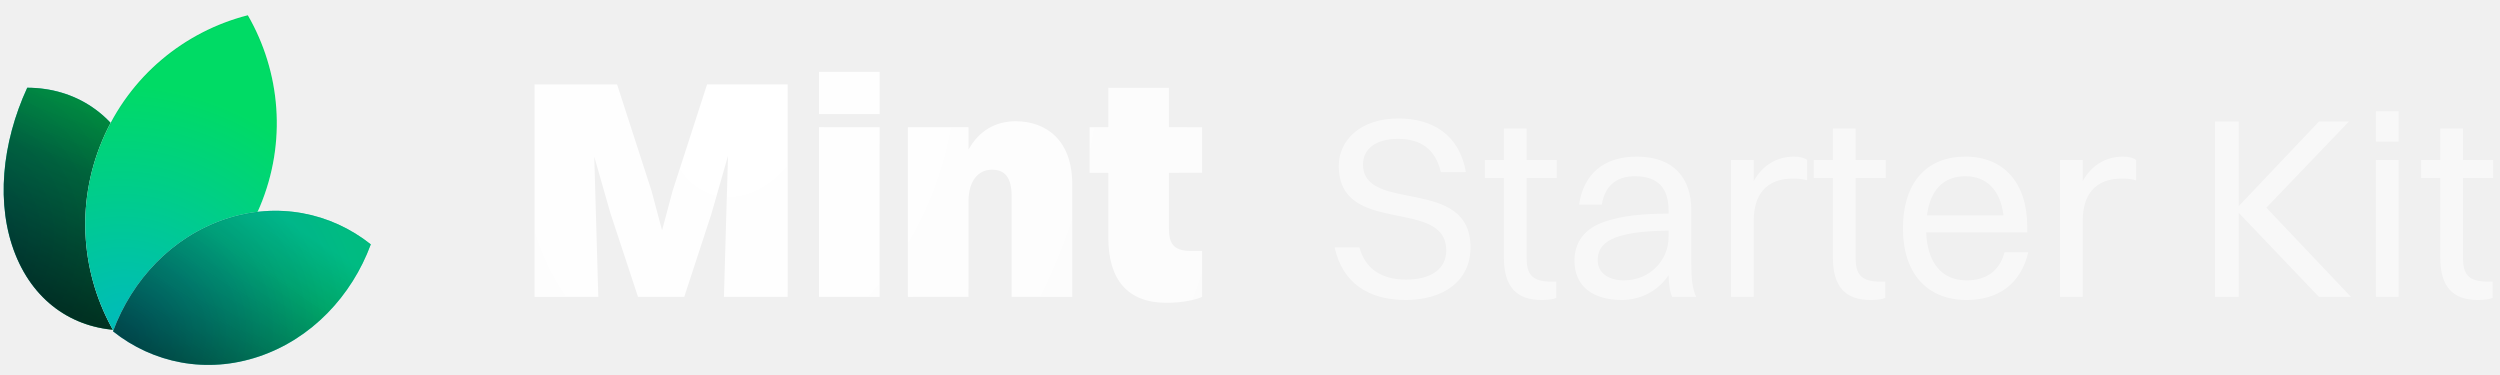
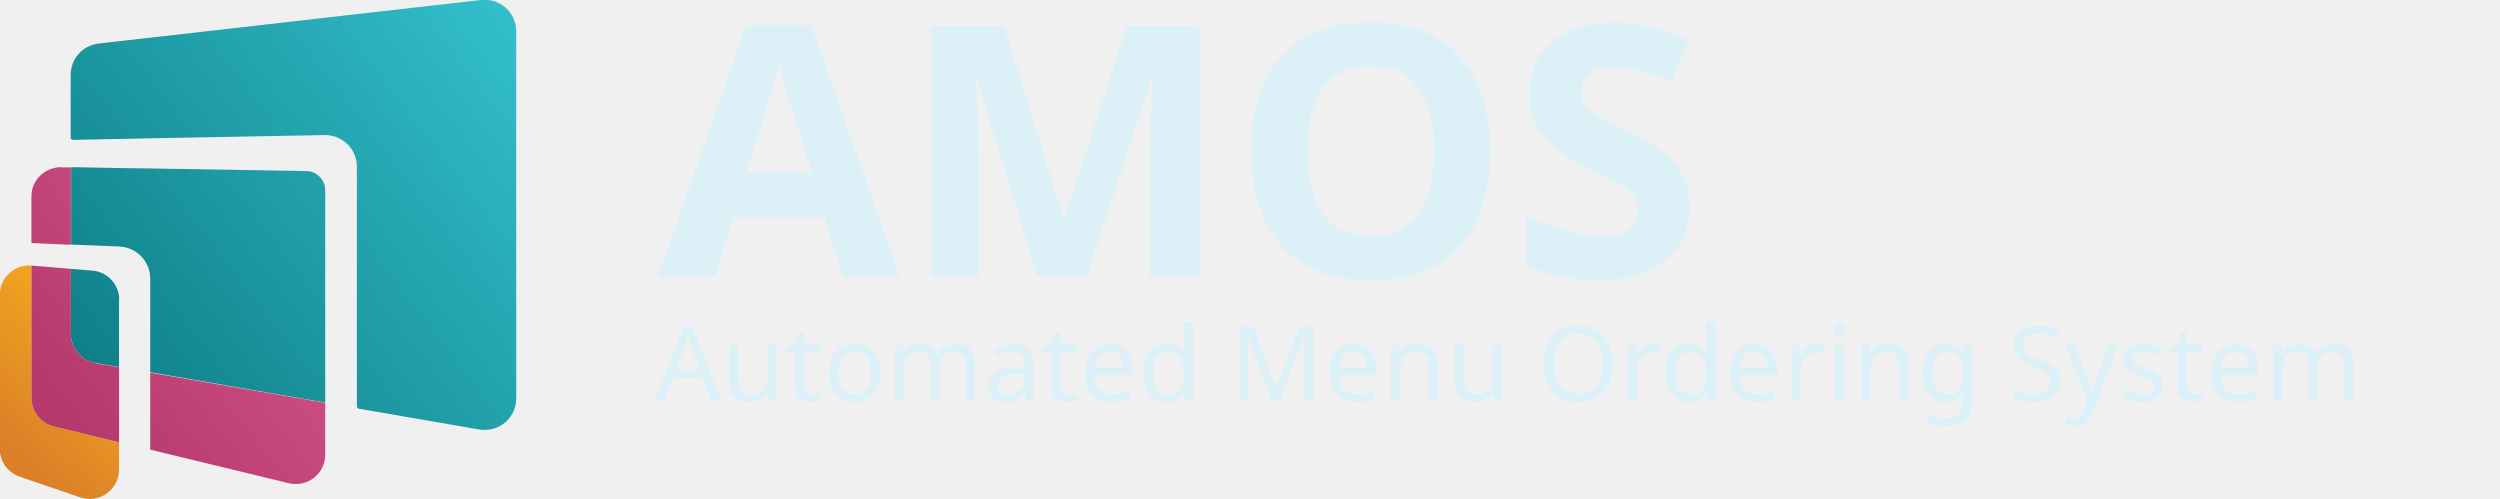
- <svg xmlns="http://www.w3.org/2000/svg" width="160" height="24" viewBox="0 0 160 24" fill="none">
-   <path d="M7.953 21.139C4.896 21.13 2.255 19.458 0.987 16.29C-0.28 13.121 0.109 9.163 1.744 5.615C4.801 5.624 7.442 7.296 8.71 10.465C9.977 13.633 9.588 17.591 7.953 21.139Z" fill="white" />
-   <path d="M7.953 21.139C4.896 21.13 2.255 19.458 0.987 16.29C-0.28 13.121 0.109 9.163 1.744 5.615C4.801 5.624 7.442 7.296 8.71 10.465C9.977 13.633 9.588 17.591 7.953 21.139Z" fill="url(#paint0_radial_115_109)" />
-   <path d="M7.953 21.139C4.896 21.13 2.255 19.458 0.987 16.29C-0.28 13.121 0.109 9.163 1.744 5.615C4.801 5.624 7.442 7.296 8.71 10.465C9.977 13.633 9.588 17.591 7.953 21.139Z" fill="black" fill-opacity="0.5" style="mix-blend-mode:hard-light" />
-   <path d="M7.953 21.139C4.896 21.13 2.255 19.458 0.987 16.29C-0.28 13.121 0.109 9.163 1.744 5.615C4.801 5.624 7.442 7.296 8.71 10.465C9.977 13.633 9.588 17.591 7.953 21.139Z" fill="url(#paint1_linear_115_109)" fill-opacity="0.5" style="mix-blend-mode:hard-light" />
-   <path d="M7.935 21.111C4.897 21.096 2.274 19.431 1.013 16.279C-0.248 13.124 0.136 9.182 1.762 5.643C4.8 5.659 7.423 7.324 8.684 10.476C9.945 13.63 9.561 17.572 7.935 21.111Z" stroke="url(#paint2_linear_115_109)" stroke-opacity="0.05" stroke-width="0.056" />
-   <path d="M7.31 21.257C11.354 20.221 14.884 17.375 16.628 13.236C18.373 9.097 17.945 4.587 15.86 0.976C11.816 2.012 8.287 4.858 6.542 8.998C4.797 13.137 5.225 17.646 7.31 21.257Z" fill="white" />
-   <path d="M7.31 21.257C11.354 20.221 14.884 17.375 16.628 13.236C18.373 9.097 17.945 4.587 15.86 0.976C11.816 2.012 8.287 4.858 6.542 8.998C4.797 13.137 5.225 17.646 7.31 21.257Z" fill="url(#paint3_radial_115_109)" />
-   <path d="M16.602 13.225C14.864 17.349 11.351 20.187 7.324 21.225C5.253 17.624 4.829 13.132 6.568 9.009C8.306 4.885 11.819 2.047 15.846 1.009C17.918 4.61 18.341 9.101 16.602 13.225Z" stroke="url(#paint4_linear_115_109)" stroke-opacity="0.05" stroke-width="0.056" />
-   <path d="M7.234 21.207C9.789 23.237 13.21 23.951 16.577 22.814C19.944 21.677 22.506 18.945 23.73 15.638C21.175 13.608 17.754 12.894 14.387 14.031C11.02 15.168 8.458 17.901 7.234 21.207Z" fill="white" />
-   <path d="M7.234 21.207C9.789 23.237 13.21 23.951 16.577 22.814C19.944 21.677 22.506 18.945 23.73 15.638C21.175 13.608 17.754 12.894 14.387 14.031C11.02 15.168 8.458 17.901 7.234 21.207Z" fill="url(#paint5_radial_115_109)" />
-   <path d="M7.234 21.207C9.789 23.237 13.21 23.951 16.577 22.814C19.944 21.677 22.506 18.945 23.73 15.638C21.175 13.608 17.754 12.894 14.387 14.031C11.02 15.168 8.458 17.901 7.234 21.207Z" fill="black" fill-opacity="0.2" style="mix-blend-mode:hard-light" />
-   <path d="M7.234 21.207C9.789 23.237 13.21 23.951 16.577 22.814C19.944 21.677 22.506 18.945 23.73 15.638C21.175 13.608 17.754 12.894 14.387 14.031C11.02 15.168 8.458 17.901 7.234 21.207Z" fill="url(#paint6_linear_115_109)" fill-opacity="0.5" style="mix-blend-mode:hard-light" />
-   <path d="M16.568 22.787C13.218 23.918 9.814 23.212 7.267 21.198C8.492 17.907 11.044 15.189 14.396 14.058C17.747 12.927 21.15 13.633 23.697 15.648C22.472 18.938 19.92 21.656 16.568 22.787Z" stroke="url(#paint7_linear_115_109)" stroke-opacity="0.05" stroke-width="0.056" />
-   <path d="M34.212 19V5.4H39.492L41.692 12.2L42.372 14.74L43.052 12.2L45.252 5.4H50.412V19H46.332L46.592 9.98L45.532 13.68L43.792 19H40.832L39.052 13.6L38.032 10.02L38.292 19H34.212ZM52.416 7.3V4.6H56.295V7.3H52.416ZM52.416 19V8.14H56.295V19H52.416ZM58.104 19V8.14H61.984V9.58C62.664 8.34 63.744 7.76 65.004 7.76C66.964 7.76 68.624 8.98 68.624 11.78V19H64.744V12.56C64.744 11.34 64.304 10.86 63.484 10.86C62.604 10.86 61.984 11.58 61.984 12.88V19H58.104ZM70.933 15.22V11.06H69.733V8.14H70.933V5.62H74.813V8.14H76.933V11.06H74.813V14.6C74.813 15.5 75.033 16.06 76.213 16.06H76.933V19C76.493 19.2 75.673 19.38 74.653 19.38C72.153 19.38 70.933 17.88 70.933 15.22Z" fill="url(#paint8_radial_115_109)" />
-   <path d="M87.232 10.519C87.232 13.687 94.112 11.229 94.112 15.832C94.112 17.994 92.364 19.198 89.971 19.198C87.562 19.198 85.912 18.093 85.417 15.832H87.001C87.364 17.169 88.371 17.895 89.987 17.895C91.671 17.895 92.561 17.152 92.561 16.03C92.561 12.598 85.681 15.155 85.681 10.618C85.681 9.001 87.034 7.582 89.509 7.582C91.671 7.582 93.403 8.621 93.816 11.014H92.215C91.868 9.529 90.912 8.886 89.476 8.886C88.057 8.886 87.232 9.529 87.232 10.519ZM96.25 16.476V11.393H95.029V10.239H96.25V8.226H97.702V10.239H99.632V11.393H97.702V16.476C97.702 17.532 98.015 18.026 99.302 18.026H99.599V19.066C99.434 19.148 99.071 19.198 98.659 19.198C97.025 19.198 96.25 18.323 96.25 16.476ZM102.516 13.093H101.064C101.345 11.162 102.615 10.024 104.76 10.024C107.103 10.024 108.242 11.393 108.242 13.44V16.888C108.242 17.895 108.324 18.521 108.555 19H107.021C106.856 18.654 106.806 18.142 106.79 17.614C106.047 18.72 104.859 19.198 103.803 19.198C101.988 19.198 100.767 18.357 100.767 16.69C100.767 15.486 101.427 14.611 102.714 14.182C103.902 13.786 105.107 13.687 106.79 13.671V13.473C106.79 12.053 106.13 11.278 104.628 11.278C103.374 11.278 102.698 11.971 102.516 13.093ZM102.252 16.657C102.252 17.465 102.929 17.944 103.952 17.944C105.569 17.944 106.79 16.674 106.79 15.172V14.759C103.061 14.793 102.252 15.585 102.252 16.657ZM110.787 19V10.239H112.239V11.591C112.833 10.519 113.774 10.024 114.83 10.024C115.176 10.024 115.49 10.107 115.655 10.239V11.542C115.407 11.46 115.094 11.427 114.747 11.427C112.998 11.427 112.239 12.515 112.239 14.1V19H110.787ZM117.305 16.476V11.393H116.084V10.239H117.305V8.226H118.757V10.239H120.688V11.393H118.757V16.476C118.757 17.532 119.071 18.026 120.358 18.026H120.655V19.066C120.49 19.148 120.127 19.198 119.714 19.198C118.081 19.198 117.305 18.323 117.305 16.476ZM129.809 16.145C129.33 18.192 127.862 19.198 125.865 19.198C123.324 19.198 121.79 17.482 121.79 14.627C121.79 11.658 123.324 10.024 125.783 10.024C128.258 10.024 129.743 11.723 129.743 14.512V14.875H123.275C123.357 16.838 124.281 17.944 125.865 17.944C127.103 17.944 127.977 17.35 128.291 16.145H129.809ZM125.783 11.278C124.38 11.278 123.539 12.152 123.324 13.786H128.225C128.027 12.169 127.152 11.278 125.783 11.278ZM131.843 19V10.239H133.295V11.591C133.889 10.519 134.829 10.024 135.885 10.024C136.232 10.024 136.545 10.107 136.71 10.239V11.542C136.463 11.46 136.149 11.427 135.803 11.427C134.054 11.427 133.295 12.515 133.295 14.1V19H131.843ZM141.763 19V7.78H143.281V13.192L148.413 7.78H150.327L145.047 13.291L150.459 19H148.413L143.281 13.621V19H141.763ZM152.06 9.067V7.12H153.512V9.067H152.06ZM152.06 19V10.239H153.512V19H152.06ZM156.178 16.476V11.393H154.957V10.239H156.178V8.226H157.63V10.239H159.56V11.393H157.63V16.476C157.63 17.532 157.943 18.026 159.23 18.026H159.527V19.066C159.362 19.148 158.999 19.198 158.587 19.198C156.953 19.198 156.178 18.323 156.178 16.476Z" fill="white" fill-opacity="0.55" />
+ <svg xmlns="http://www.w3.org/2000/svg" id="Layer_1" data-name="Layer 1" viewBox="0 0 115.31 23.01">
  <defs>
-     <radialGradient id="paint0_radial_115_109" cx="0" cy="0" r="1" gradientUnits="userSpaceOnUse" gradientTransform="translate(-3.00503 15.023) rotate(-10.029) scale(17.9572 17.784)">
-       <stop stop-color="#00B0BB" />
-       <stop offset="1" stop-color="#00DB65" />
-     </radialGradient>
-     <linearGradient id="paint1_linear_115_109" x1="7.39" y1="4.813" x2="1.63" y2="18.689" gradientUnits="userSpaceOnUse">
-       <stop stop-color="#18E299" />
-       <stop offset="1" />
+     <style>
+       .cls-1 {
+         fill: url(#linear-gradient);
+       }
+ 
+       .cls-1, .cls-2, .cls-3 {
+         stroke-width: 0px;
+       }
+ 
+       .cls-2 {
+         fill: url(#linear-gradient-2);
+       }
+ 
+       .cls-3 {
+         fill: url(#linear-gradient-3);
+       }
+ 
+       .cls-4 {
+         font-family: MontserratRoman-ExtraBold, Montserrat;
+         font-size: 16.19px;
+         font-variation-settings: 'wght' 800;
+         font-weight: 700;
+       }
+ 
+       .cls-4, .cls-5 {
+         fill: #dbf1f7;
+       }
+ 
+       .cls-5 {
+         font-family: MontserratRoman-Medium, Montserrat;
+         font-size: 4.8px;
+         font-variation-settings: 'wght' 500;
+         font-weight: 500;
+       }
+     </style>
+     <linearGradient id="linear-gradient" x1="4.39" y1="198.07" x2="25.35" y2="181.96" gradientTransform="translate(0 -180.13)" gradientUnits="userSpaceOnUse">
+       <stop offset="0" stop-color="#0e7f86" />
+       <stop offset="1" stop-color="#34c0ce" />
    </linearGradient>
-     <linearGradient id="paint2_linear_115_109" x1="7.948" y1="8.016" x2="1.761" y2="18.746" gradientUnits="userSpaceOnUse">
-       <stop />
-       <stop offset="1" stop-opacity="0" />
+     <linearGradient id="linear-gradient-2" x1=".17" y1="200.59" x2="6.54" y2="193.58" gradientTransform="translate(0 -180.13)" gradientUnits="userSpaceOnUse">
+       <stop offset="0" stop-color="#db7f29" />
+       <stop offset="1" stop-color="#f9b41a" />
    </linearGradient>
-     <radialGradient id="paint3_radial_115_109" cx="0" cy="0" r="1" gradientUnits="userSpaceOnUse" gradientTransform="translate(8.11404 20.8822) rotate(-75.7542) scale(21.6246 23.7772)">
-       <stop stop-color="#00BBBB" />
-       <stop offset="0.713" stop-color="#00DB65" />
-     </radialGradient>
-     <linearGradient id="paint4_linear_115_109" x1="7.602" y1="5.871" x2="15.556" y2="16.372" gradientUnits="userSpaceOnUse">
-       <stop />
-       <stop offset="1" stop-opacity="0" />
+     <linearGradient id="linear-gradient-3" x1="3.16" y1="199.22" x2="16.05" y2="188.84" gradientTransform="translate(0 -180.13)" gradientUnits="userSpaceOnUse">
+       <stop offset="0" stop-color="#b5396b" />
+       <stop offset="1" stop-color="#db5993" />
    </linearGradient>
-     <radialGradient id="paint5_radial_115_109" cx="0" cy="0" r="1" gradientUnits="userSpaceOnUse" gradientTransform="translate(7.84537 21.5181) rotate(-20.3525) scale(18.5603 17.32)">
-       <stop stop-color="#00B0BB" />
-       <stop offset="1" stop-color="#00DB65" />
-     </radialGradient>
-     <linearGradient id="paint6_linear_115_109" x1="16.808" y1="13.007" x2="10.041" y2="22.994" gradientUnits="userSpaceOnUse">
-       <stop stop-color="#00B1BC" />
-       <stop offset="1" />
-     </linearGradient>
-     <linearGradient id="paint7_linear_115_109" x1="16.808" y1="13.007" x2="14.169" y2="23.841" gradientUnits="userSpaceOnUse">
-       <stop />
-       <stop offset="1" stop-opacity="0" />
-     </linearGradient>
-     <radialGradient id="paint8_radial_115_109" cx="0" cy="0" r="1" gradientUnits="userSpaceOnUse" gradientTransform="translate(47.2781 7) rotate(19.0047) scale(67.5582 85.7506)">
-       <stop stop-color="white" />
-       <stop offset="1" stop-color="white" stop-opacity="0.5" />
-     </radialGradient>
  </defs>
+   <g>
+     <path class="cls-1" d="M23.81,1.44v16.94c0,.9-.81,1.58-1.7,1.43l-5.57-.96s-.08-.05-.08-.1V7.68c0-.81-.67-1.46-1.48-1.45h0l-8.07.15-1.43.03-2.12.04c-.05,0-.1-.04-.1-.1v-2.9c0-.74.55-1.35,1.28-1.44l.94-.11,1.43-.16,8.07-.92,1.48-.17,5.73-.65c.86-.1,1.62.57,1.62,1.44ZM14.12,7.89l-7.19-.12-1.43-.02-2.22-.04v3.57l2.22.09h0c.8.03,1.43.69,1.43,1.49v4.31l8.07,1.4v-9.79c0-.49-.39-.89-.88-.89ZM5.49,13.82v3.11l-1.1-.19c-.65-.11-1.12-.68-1.12-1.33v-3.01l.98.08c.7.05,1.25.64,1.25,1.34Z" />
+     <path class="cls-2" d="M5.49,20.39v1.27c0,.93-.91,1.58-1.79,1.28l-.44-.15-1.82-.62-.54-.19c-.55-.19-.91-.7-.91-1.28v-7.1c0-.79.67-1.41,1.46-1.35v6.1c0,.62.43,1.17,1.03,1.32l.79.19,2.21.54Z" />
+     <path class="cls-3" d="M15,18.57v2.4c0,.88-.82,1.52-1.67,1.32l-6.4-1.55v-3.55l8.07,1.39ZM2.83,7.71c-.76,0-1.38.59-1.38,1.35v2.15l1.82.08v-3.57h-.44ZM4.39,16.74c-.65-.11-1.12-.68-1.12-1.33v-3.01l-1.82-.15v6.1c0,.62.43,1.17,1.03,1.32l.79.19,2.22.54v-3.46l-1.1-.19Z" />
+   </g>
+   <g>
+     <text class="cls-5" transform="translate(30.2 18.49)">
+       <tspan x="0" y="0">Automated Menu Ordering System</tspan>
+     </text>
+     <text class="cls-4" transform="translate(30.34 12.77)">
+       <tspan x="0" y="0">AMOS</tspan>
+     </text>
+   </g>
</svg>
